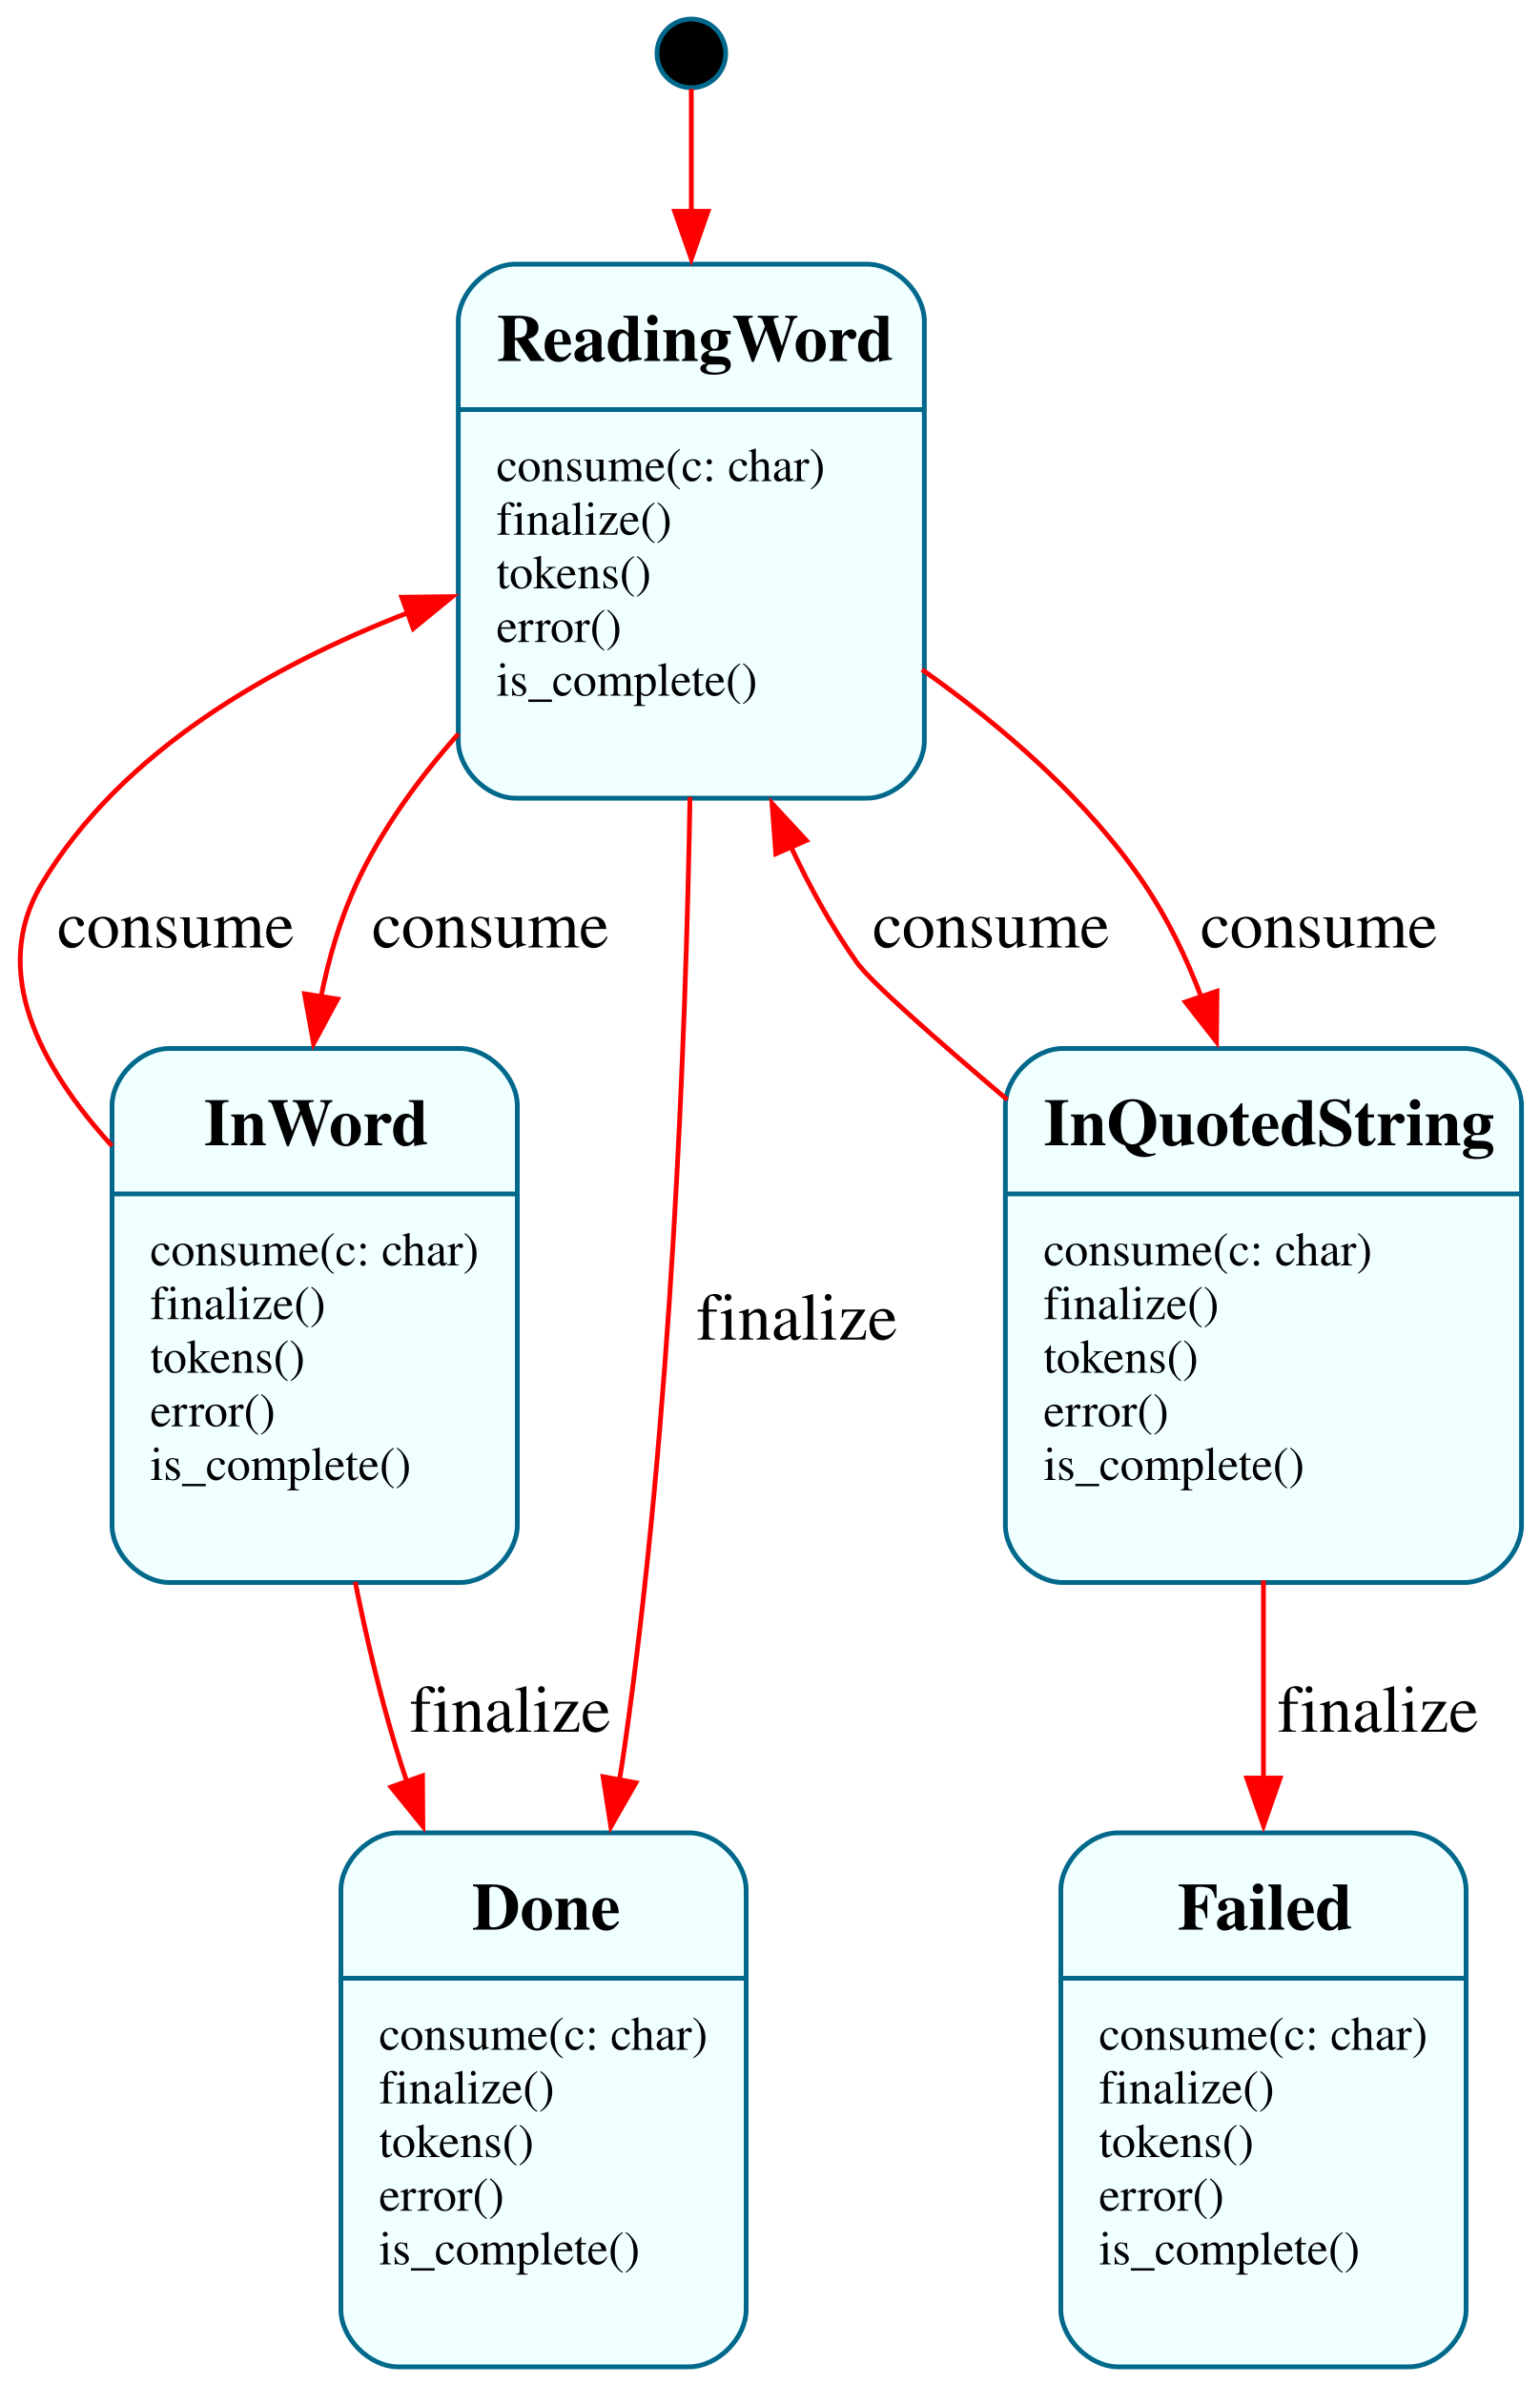
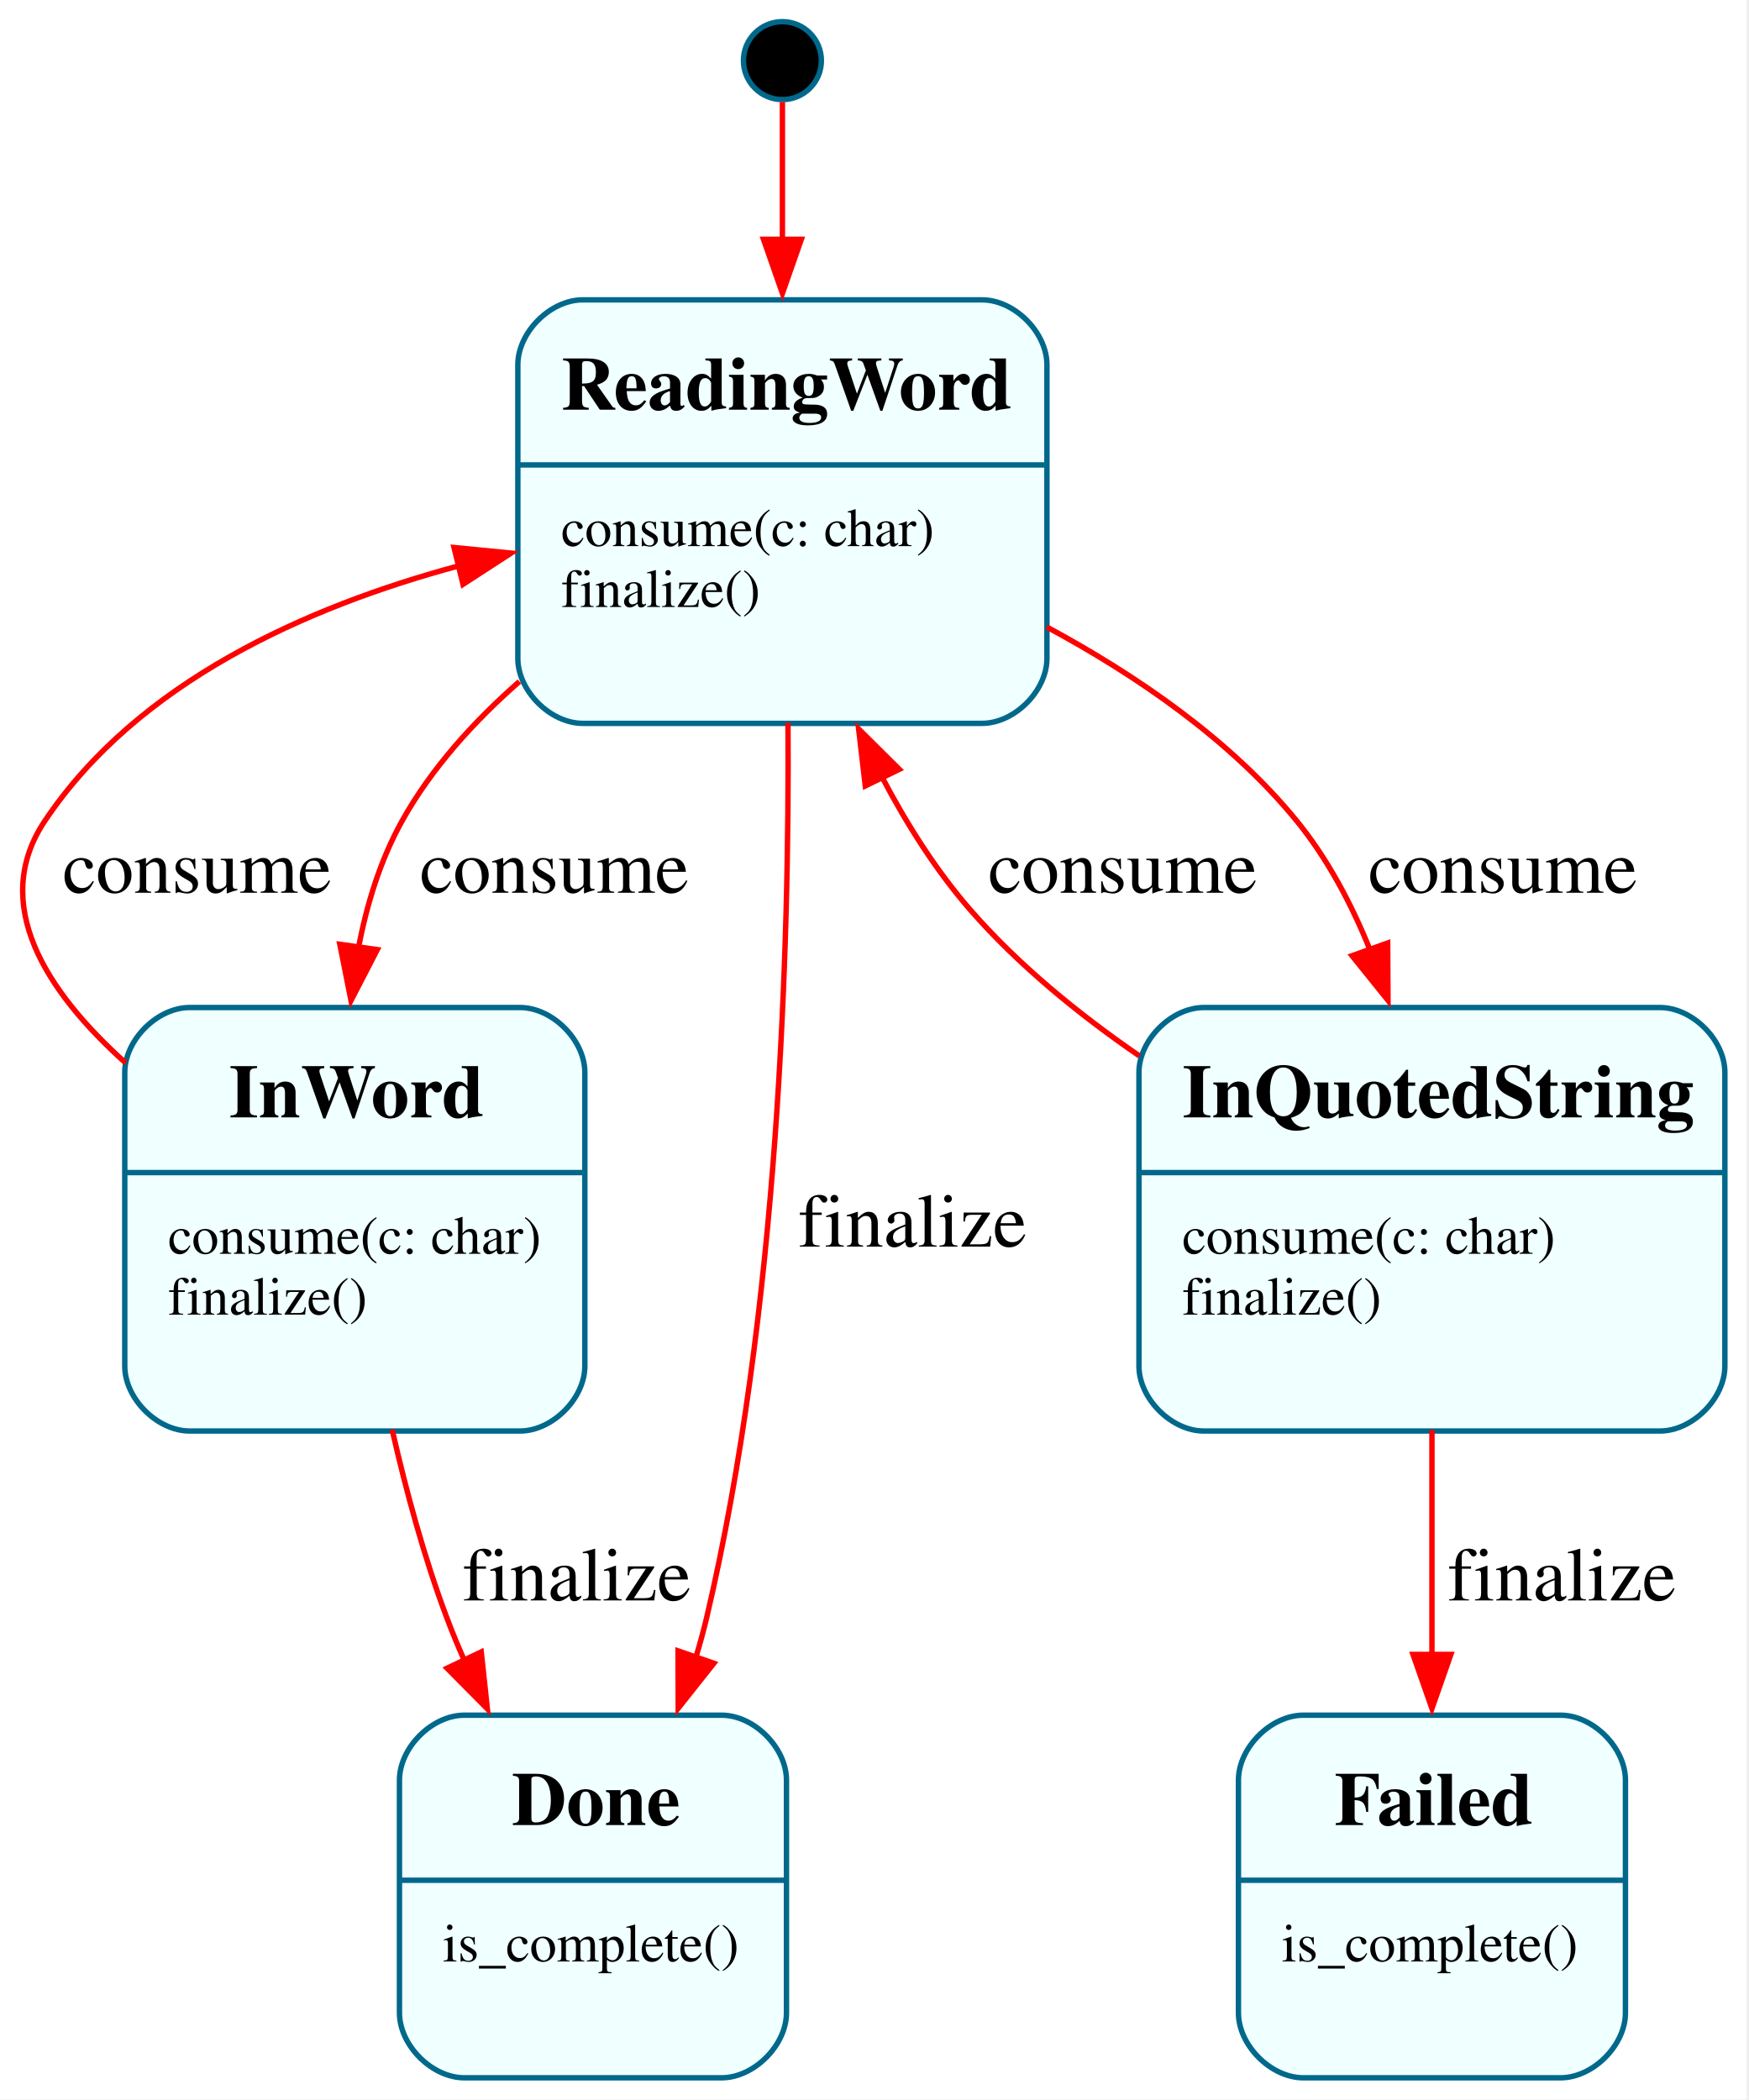
- <svg xmlns="http://www.w3.org/2000/svg" width="323pt" height="500pt" viewBox="0.00 0.00 323.00 500.00">
-   <g id="graph0" class="graph" transform="scale(1 1) rotate(0) translate(4 496.4)">
-     <polygon fill="white" stroke="none" points="-4,4 -4,-496.4 319.12,-496.4 319.12,4 -4,4" />
+ <svg xmlns="http://www.w3.org/2000/svg" width="323pt" height="388pt" viewBox="0.00 0.00 323.00 388.00">
+   <g id="graph0" class="graph" transform="scale(1 1) rotate(0) translate(4 383.9)">
+     <polygon fill="white" stroke="none" points="-4,4 -4,-383.9 318.67,-383.9 318.67,4 -4,4" />
    <g id="node1" class="node">
-       <ellipse fill="black" stroke="#00688b" cx="141" cy="-485.2" rx="7.2" ry="7.2" />
+       <ellipse fill="black" stroke="#00688b" cx="140.55" cy="-372.7" rx="7.2" ry="7.2" />
    </g>
    <g id="node2" class="node">
-       <path fill="azure" stroke="none" d="M177.87,-441C177.87,-441 104.12,-441 104.12,-441 98.12,-441 92.12,-435 92.12,-429 92.12,-429 92.12,-341 92.12,-341 92.12,-335 98.12,-329 104.12,-329 104.12,-329 177.87,-329 177.87,-329 183.87,-329 189.87,-335 189.87,-341 189.87,-341 189.87,-429 189.87,-429 189.87,-435 183.87,-441 177.87,-441" />
-       <text xml:space="preserve" text-anchor="start" x="100.12" y="-420.7" font-family="Times,serif" font-weight="bold" font-size="14.00">ReadingWord</text>
-       <text xml:space="preserve" text-anchor="start" x="100.12" y="-395.5" font-family="Times,serif" font-size="10.00">consume(c: char)</text>
-       <text xml:space="preserve" text-anchor="start" x="100.12" y="-384.25" font-family="Times,serif" font-size="10.00">finalize()</text>
-       <text xml:space="preserve" text-anchor="start" x="100.12" y="-373" font-family="Times,serif" font-size="10.00">tokens()</text>
-       <text xml:space="preserve" text-anchor="start" x="100.12" y="-361.75" font-family="Times,serif" font-size="10.00">error()</text>
-       <text xml:space="preserve" text-anchor="start" x="100.12" y="-350.5" font-family="Times,serif" font-size="10.00">is_complete()</text>
-       <text xml:space="preserve" text-anchor="start" x="121.12" y="-339.25" font-family="Times,serif" font-size="10.00">            </text>
-       <polygon fill="#00688b" stroke="#00688b" points="92.12,-410.5 92.12,-410.5 189.87,-410.5 189.87,-410.5 92.12,-410.5" />
-       <path fill="none" stroke="#00688b" d="M104.12,-329C104.12,-329 177.87,-329 177.87,-329 183.87,-329 189.87,-335 189.87,-341 189.87,-341 189.87,-429 189.87,-429 189.87,-435 183.87,-441 177.87,-441 177.87,-441 104.12,-441 104.12,-441 98.12,-441 92.12,-435 92.12,-429 92.12,-429 92.12,-341 92.12,-341 92.12,-335 98.12,-329 104.12,-329" />
+       <path fill="azure" stroke="none" d="M177.42,-328.5C177.42,-328.5 103.67,-328.5 103.67,-328.5 97.67,-328.5 91.67,-322.5 91.67,-316.5 91.67,-316.5 91.67,-262.25 91.67,-262.25 91.67,-256.25 97.67,-250.25 103.67,-250.25 103.67,-250.25 177.42,-250.25 177.42,-250.25 183.42,-250.25 189.42,-256.25 189.42,-262.25 189.42,-262.25 189.42,-316.5 189.42,-316.5 189.42,-322.5 183.42,-328.5 177.42,-328.5" />
+       <text xml:space="preserve" text-anchor="start" x="99.67" y="-308.2" font-family="Times,serif" font-weight="bold" font-size="14.00">ReadingWord</text>
+       <text xml:space="preserve" text-anchor="start" x="99.67" y="-283" font-family="Times,serif" font-size="10.00">consume(c: char)</text>
+       <text xml:space="preserve" text-anchor="start" x="99.67" y="-271.75" font-family="Times,serif" font-size="10.00">finalize()</text>
+       <text xml:space="preserve" text-anchor="start" x="120.67" y="-260.5" font-family="Times,serif" font-size="10.00">            </text>
+       <polygon fill="#00688b" stroke="#00688b" points="91.67,-298 91.67,-298 189.42,-298 189.42,-298 91.67,-298" />
+       <path fill="none" stroke="#00688b" d="M103.67,-250.25C103.67,-250.25 177.42,-250.25 177.42,-250.25 183.42,-250.25 189.42,-256.25 189.42,-262.25 189.42,-262.25 189.42,-316.5 189.42,-316.5 189.42,-322.5 183.42,-328.5 177.42,-328.5 177.42,-328.5 103.67,-328.5 103.67,-328.5 97.67,-328.5 91.67,-322.5 91.67,-316.5 91.67,-316.5 91.67,-262.25 91.67,-262.25 91.67,-256.25 97.67,-250.25 103.67,-250.25" />
    </g>
    <g id="edge1" class="edge">
-       <path fill="none" stroke="red" d="M141,-477.76C141,-471.87 141,-462.48 141,-451.92" />
-       <polygon fill="red" stroke="red" points="144.5,-452.09 141,-442.09 137.5,-452.09 144.5,-452.09" />
+       <path fill="none" stroke="red" d="M140.55,-365.04C140.55,-359.03 140.55,-349.57 140.55,-339.38" />
+       <polygon fill="red" stroke="red" points="144.05,-339.69 140.55,-329.69 137.05,-339.69 144.05,-339.69" />
    </g>
    <g id="node3" class="node">
-       <path fill="azure" stroke="none" d="M92.5,-276.5C92.5,-276.5 31.5,-276.5 31.5,-276.5 25.5,-276.5 19.5,-270.5 19.5,-264.5 19.5,-264.5 19.5,-176.5 19.5,-176.5 19.5,-170.5 25.5,-164.5 31.5,-164.5 31.5,-164.5 92.5,-164.5 92.5,-164.5 98.5,-164.5 104.5,-170.5 104.5,-176.5 104.5,-176.5 104.5,-264.5 104.5,-264.5 104.5,-270.5 98.5,-276.5 92.5,-276.5" />
-       <text xml:space="preserve" text-anchor="start" x="38.75" y="-256.2" font-family="Times,serif" font-weight="bold" font-size="14.00">InWord</text>
-       <text xml:space="preserve" text-anchor="start" x="27.5" y="-231" font-family="Times,serif" font-size="10.00">consume(c: char)</text>
-       <text xml:space="preserve" text-anchor="start" x="27.5" y="-219.75" font-family="Times,serif" font-size="10.00">finalize()</text>
-       <text xml:space="preserve" text-anchor="start" x="27.5" y="-208.5" font-family="Times,serif" font-size="10.00">tokens()</text>
-       <text xml:space="preserve" text-anchor="start" x="27.5" y="-197.25" font-family="Times,serif" font-size="10.00">error()</text>
-       <text xml:space="preserve" text-anchor="start" x="27.5" y="-186" font-family="Times,serif" font-size="10.00">is_complete()</text>
-       <text xml:space="preserve" text-anchor="start" x="48.5" y="-174.75" font-family="Times,serif" font-size="10.00">            </text>
-       <polygon fill="#00688b" stroke="#00688b" points="19.5,-246 19.5,-246 104.5,-246 104.5,-246 19.5,-246" />
-       <path fill="none" stroke="#00688b" d="M31.5,-164.5C31.5,-164.5 92.5,-164.5 92.5,-164.5 98.5,-164.5 104.5,-170.5 104.5,-176.5 104.5,-176.5 104.5,-264.5 104.5,-264.5 104.5,-270.5 98.5,-276.5 92.5,-276.5 92.5,-276.5 31.5,-276.5 31.5,-276.5 25.5,-276.5 19.5,-270.5 19.5,-264.5 19.5,-264.5 19.5,-176.5 19.5,-176.5 19.5,-170.5 25.5,-164.5 31.5,-164.5" />
+       <path fill="azure" stroke="none" d="M92.05,-197.75C92.05,-197.75 31.05,-197.75 31.05,-197.75 25.05,-197.75 19.05,-191.75 19.05,-185.75 19.05,-185.75 19.05,-131.5 19.05,-131.5 19.05,-125.5 25.05,-119.5 31.05,-119.5 31.05,-119.5 92.05,-119.5 92.05,-119.5 98.05,-119.5 104.05,-125.5 104.05,-131.5 104.05,-131.5 104.05,-185.75 104.05,-185.75 104.05,-191.75 98.05,-197.75 92.05,-197.75" />
+       <text xml:space="preserve" text-anchor="start" x="38.3" y="-177.45" font-family="Times,serif" font-weight="bold" font-size="14.00">InWord</text>
+       <text xml:space="preserve" text-anchor="start" x="27.05" y="-152.25" font-family="Times,serif" font-size="10.00">consume(c: char)</text>
+       <text xml:space="preserve" text-anchor="start" x="27.05" y="-141" font-family="Times,serif" font-size="10.00">finalize()</text>
+       <text xml:space="preserve" text-anchor="start" x="48.05" y="-129.75" font-family="Times,serif" font-size="10.00">            </text>
+       <polygon fill="#00688b" stroke="#00688b" points="19.05,-167.25 19.05,-167.25 104.05,-167.25 104.05,-167.25 19.05,-167.25" />
+       <path fill="none" stroke="#00688b" d="M31.05,-119.5C31.05,-119.5 92.05,-119.5 92.05,-119.5 98.05,-119.5 104.05,-125.5 104.05,-131.5 104.05,-131.5 104.05,-185.75 104.05,-185.75 104.05,-191.75 98.05,-197.75 92.05,-197.75 92.05,-197.75 31.05,-197.75 31.05,-197.75 25.05,-197.75 19.05,-191.75 19.05,-185.75 19.05,-185.75 19.05,-131.5 19.05,-131.5 19.05,-125.5 25.05,-119.5 31.05,-119.5" />
    </g>
    <g id="edge3" class="edge">
-       <path fill="none" stroke="red" d="M92.15,-342.5C83.71,-333.01 75.98,-322.34 70.75,-311 67.34,-303.59 64.95,-295.48 63.32,-287.26" />
-       <polygon fill="red" stroke="red" points="66.8,-286.86 61.77,-277.53 59.88,-287.96 66.8,-286.86" />
-       <text xml:space="preserve" text-anchor="middle" x="98.87" y="-297.7" font-family="Times,serif" font-size="14.00"> consume </text>
+       <path fill="none" stroke="red" d="M91.96,-257.98C83.5,-250.56 75.69,-241.93 70.3,-232.25 66.3,-225.08 63.77,-216.9 62.21,-208.68" />
+       <polygon fill="red" stroke="red" points="65.71,-208.45 60.85,-199.04 58.78,-209.43 65.71,-208.45" />
+       <text xml:space="preserve" text-anchor="middle" x="98.42" y="-218.95" font-family="Times,serif" font-size="14.00"> consume </text>
    </g>
    <g id="node4" class="node">
-       <path fill="azure" stroke="none" d="M303.12,-276.5C303.12,-276.5 218.87,-276.5 218.87,-276.5 212.87,-276.5 206.87,-270.5 206.87,-264.5 206.87,-264.5 206.87,-176.5 206.87,-176.5 206.87,-170.5 212.87,-164.5 218.87,-164.5 218.87,-164.5 303.12,-164.5 303.12,-164.5 309.12,-164.5 315.12,-170.5 315.12,-176.5 315.12,-176.5 315.12,-264.5 315.12,-264.5 315.12,-270.5 309.12,-276.5 303.12,-276.5" />
-       <text xml:space="preserve" text-anchor="start" x="214.87" y="-256.2" font-family="Times,serif" font-weight="bold" font-size="14.00">InQuotedString</text>
-       <text xml:space="preserve" text-anchor="start" x="214.87" y="-231" font-family="Times,serif" font-size="10.00">consume(c: char)</text>
-       <text xml:space="preserve" text-anchor="start" x="214.87" y="-219.75" font-family="Times,serif" font-size="10.00">finalize()</text>
-       <text xml:space="preserve" text-anchor="start" x="214.87" y="-208.5" font-family="Times,serif" font-size="10.00">tokens()</text>
-       <text xml:space="preserve" text-anchor="start" x="214.87" y="-197.25" font-family="Times,serif" font-size="10.00">error()</text>
-       <text xml:space="preserve" text-anchor="start" x="214.87" y="-186" font-family="Times,serif" font-size="10.00">is_complete()</text>
-       <text xml:space="preserve" text-anchor="start" x="235.87" y="-174.75" font-family="Times,serif" font-size="10.00">            </text>
-       <polygon fill="#00688b" stroke="#00688b" points="206.87,-246 206.87,-246 315.12,-246 315.12,-246 206.87,-246" />
-       <path fill="none" stroke="#00688b" d="M218.87,-164.5C218.87,-164.5 303.12,-164.5 303.12,-164.5 309.12,-164.5 315.12,-170.5 315.12,-176.5 315.12,-176.5 315.12,-264.5 315.12,-264.5 315.12,-270.5 309.12,-276.5 303.12,-276.5 303.12,-276.5 218.87,-276.5 218.87,-276.5 212.87,-276.5 206.87,-270.5 206.87,-264.5 206.87,-264.5 206.87,-176.5 206.87,-176.5 206.87,-170.5 212.87,-164.5 218.87,-164.5" />
+       <path fill="azure" stroke="none" d="M302.67,-197.75C302.67,-197.75 218.42,-197.75 218.42,-197.75 212.42,-197.75 206.42,-191.75 206.42,-185.75 206.42,-185.75 206.42,-131.5 206.42,-131.5 206.42,-125.5 212.42,-119.5 218.42,-119.5 218.42,-119.5 302.67,-119.5 302.67,-119.5 308.67,-119.5 314.67,-125.5 314.67,-131.5 314.67,-131.5 314.67,-185.75 314.67,-185.75 314.67,-191.75 308.67,-197.75 302.67,-197.75" />
+       <text xml:space="preserve" text-anchor="start" x="214.42" y="-177.45" font-family="Times,serif" font-weight="bold" font-size="14.00">InQuotedString</text>
+       <text xml:space="preserve" text-anchor="start" x="214.42" y="-152.25" font-family="Times,serif" font-size="10.00">consume(c: char)</text>
+       <text xml:space="preserve" text-anchor="start" x="214.42" y="-141" font-family="Times,serif" font-size="10.00">finalize()</text>
+       <text xml:space="preserve" text-anchor="start" x="235.42" y="-129.75" font-family="Times,serif" font-size="10.00">            </text>
+       <polygon fill="#00688b" stroke="#00688b" points="206.42,-167.25 206.42,-167.25 314.67,-167.25 314.67,-167.25 206.42,-167.25" />
+       <path fill="none" stroke="#00688b" d="M218.42,-119.5C218.42,-119.5 302.67,-119.5 302.67,-119.5 308.67,-119.5 314.67,-125.5 314.67,-131.5 314.67,-131.5 314.67,-185.75 314.67,-185.75 314.67,-191.75 308.67,-197.75 302.67,-197.75 302.67,-197.75 218.42,-197.75 218.42,-197.75 212.42,-197.75 206.42,-191.75 206.42,-185.75 206.42,-185.75 206.42,-131.5 206.42,-131.5 206.42,-125.5 212.42,-119.5 218.42,-119.5" />
    </g>
    <g id="edge2" class="edge">
-       <path fill="none" stroke="red" d="M189.39,-355.97C206.29,-344.04 224.01,-328.75 236,-311 240.89,-303.76 244.83,-295.58 248,-287.18" />
-       <polygon fill="red" stroke="red" points="251.25,-288.51 251.14,-277.91 244.61,-286.26 251.25,-288.51" />
-       <text xml:space="preserve" text-anchor="middle" x="272.64" y="-297.7" font-family="Times,serif" font-size="14.00"> consume </text>
+       <path fill="none" stroke="red" d="M189.4,-268.05C205.95,-259.14 223.32,-247.24 235.55,-232.25 241.24,-225.28 245.66,-216.93 249.1,-208.42" />
+       <polygon fill="red" stroke="red" points="252.37,-209.67 252.43,-199.07 245.78,-207.32 252.37,-209.67" />
+       <text xml:space="preserve" text-anchor="middle" x="273.65" y="-218.95" font-family="Times,serif" font-size="14.00"> consume </text>
    </g>
    <g id="node5" class="node">
-       <path fill="azure" stroke="none" d="M140.5,-112C140.5,-112 79.5,-112 79.5,-112 73.5,-112 67.5,-106 67.5,-100 67.5,-100 67.5,-12 67.5,-12 67.5,-6 73.5,0 79.5,0 79.5,0 140.5,0 140.5,0 146.5,0 152.5,-6 152.5,-12 152.5,-12 152.5,-100 152.5,-100 152.5,-106 146.5,-112 140.5,-112" />
-       <text xml:space="preserve" text-anchor="start" x="95" y="-91.7" font-family="Times,serif" font-weight="bold" font-size="14.00">Done</text>
-       <text xml:space="preserve" text-anchor="start" x="75.5" y="-66.5" font-family="Times,serif" font-size="10.00">consume(c: char)</text>
-       <text xml:space="preserve" text-anchor="start" x="75.5" y="-55.25" font-family="Times,serif" font-size="10.00">finalize()</text>
-       <text xml:space="preserve" text-anchor="start" x="75.5" y="-44" font-family="Times,serif" font-size="10.00">tokens()</text>
-       <text xml:space="preserve" text-anchor="start" x="75.5" y="-32.75" font-family="Times,serif" font-size="10.00">error()</text>
-       <text xml:space="preserve" text-anchor="start" x="75.5" y="-21.5" font-family="Times,serif" font-size="10.00">is_complete()</text>
-       <text xml:space="preserve" text-anchor="start" x="96.5" y="-10.25" font-family="Times,serif" font-size="10.00">            </text>
-       <polygon fill="#00688b" stroke="#00688b" points="67.5,-81.5 67.5,-81.5 152.5,-81.5 152.5,-81.5 67.5,-81.5" />
-       <path fill="none" stroke="#00688b" d="M79.5,0C79.5,0 140.5,0 140.5,0 146.5,0 152.5,-6 152.5,-12 152.5,-12 152.5,-100 152.5,-100 152.5,-106 146.5,-112 140.5,-112 140.5,-112 79.5,-112 79.5,-112 73.5,-112 67.5,-106 67.5,-100 67.5,-100 67.5,-12 67.5,-12 67.5,-6 73.5,0 79.5,0" />
+       <path fill="azure" stroke="none" d="M129.3,-67C129.3,-67 81.8,-67 81.8,-67 75.8,-67 69.8,-61 69.8,-55 69.8,-55 69.8,-12 69.8,-12 69.8,-6 75.8,0 81.8,0 81.8,0 129.3,0 129.3,0 135.3,0 141.3,-6 141.3,-12 141.3,-12 141.3,-55 141.3,-55 141.3,-61 135.3,-67 129.3,-67" />
+       <text xml:space="preserve" text-anchor="start" x="90.55" y="-46.7" font-family="Times,serif" font-weight="bold" font-size="14.00">Done</text>
+       <text xml:space="preserve" text-anchor="start" x="77.8" y="-21.5" font-family="Times,serif" font-size="10.00">is_complete()</text>
+       <text xml:space="preserve" text-anchor="start" x="92.05" y="-10.25" font-family="Times,serif" font-size="10.00">            </text>
+       <polygon fill="#00688b" stroke="#00688b" points="69.8,-36.5 69.8,-36.5 141.3,-36.5 141.3,-36.5 69.8,-36.5" />
+       <path fill="none" stroke="#00688b" d="M81.8,0C81.8,0 129.3,0 129.3,0 135.3,0 141.3,-6 141.3,-12 141.3,-12 141.3,-55 141.3,-55 141.3,-61 135.3,-67 129.3,-67 129.3,-67 81.8,-67 81.8,-67 75.8,-67 69.8,-61 69.8,-55 69.8,-55 69.8,-12 69.8,-12 69.8,-6 75.8,0 81.8,0" />
    </g>
    <g id="edge4" class="edge">
-       <path fill="none" stroke="red" d="M140.72,-329.23C139.81,-277.6 136.75,-198.2 127,-130 126.67,-127.69 126.3,-125.34 125.9,-122.97" />
-       <polygon fill="red" stroke="red" points="129.37,-122.5 124.12,-113.3 122.49,-123.77 129.37,-122.5" />
-       <text xml:space="preserve" text-anchor="middle" x="163.14" y="-215.45" font-family="Times,serif" font-size="14.00"> finalize </text>
+       <path fill="none" stroke="red" d="M141.58,-250.34C141.86,-209.07 139.86,-141.5 126.55,-85 125.97,-82.56 125.29,-80.09 124.54,-77.61" />
+       <polygon fill="red" stroke="red" points="127.89,-76.59 121.3,-68.28 121.27,-78.88 127.89,-76.59" />
+       <text xml:space="preserve" text-anchor="middle" x="164.59" y="-153.57" font-family="Times,serif" font-size="14.00"> finalize </text>
    </g>
    <g id="edge5" class="edge">
-       <path fill="none" stroke="red" d="M19.5,-256.05C4.48,-272.54 -6.24,-292.64 4.75,-311 21.5,-338.97 53.03,-356.83 81.55,-367.88" />
-       <polygon fill="red" stroke="red" points="80.27,-371.14 90.87,-371.27 82.67,-364.57 80.27,-371.14" />
-       <text xml:space="preserve" text-anchor="middle" x="32.87" y="-297.7" font-family="Times,serif" font-size="14.00"> consume </text>
+       <path fill="none" stroke="red" d="M19.23,-187.49C4.53,-200.69 -5.98,-216.91 4.3,-232.25 21.45,-257.87 52.64,-271.8 80.86,-279.38" />
+       <polygon fill="red" stroke="red" points="79.88,-282.74 90.43,-281.71 81.54,-275.94 79.88,-282.74" />
+       <text xml:space="preserve" text-anchor="middle" x="32.42" y="-218.95" font-family="Times,serif" font-size="14.00"> consume </text>
    </g>
    <g id="edge6" class="edge">
-       <path fill="none" stroke="red" d="M70.5,-164.62C72.82,-153.07 75.65,-141.05 79,-130 79.73,-127.59 80.51,-125.15 81.34,-122.71" />
-       <polygon fill="red" stroke="red" points="84.61,-123.96 84.69,-113.37 78.02,-121.6 84.61,-123.96" />
-       <text xml:space="preserve" text-anchor="middle" x="103" y="-133.2" font-family="Times,serif" font-size="14.00"> finalize </text>
+       <path fill="none" stroke="red" d="M68.45,-119.75C71.04,-108.39 74.39,-96.03 78.55,-85 79.54,-82.35 80.65,-79.67 81.84,-77" />
+       <polygon fill="red" stroke="red" points="84.91,-78.69 86.04,-68.16 78.59,-75.68 84.91,-78.69" />
+       <text xml:space="preserve" text-anchor="middle" x="102.55" y="-88.2" font-family="Times,serif" font-size="14.00"> finalize </text>
    </g>
    <g id="edge7" class="edge">
-       <path fill="none" stroke="red" d="M207.28,-265.75C191.92,-278.76 178.54,-290.57 175.75,-294.5 170.47,-301.94 165.87,-310.3 161.88,-318.83" />
-       <polygon fill="red" stroke="red" points="158.72,-317.33 157.93,-327.89 165.13,-320.12 158.72,-317.33" />
-       <text xml:space="preserve" text-anchor="middle" x="203.87" y="-297.7" font-family="Times,serif" font-size="14.00"> consume </text>
+       <path fill="none" stroke="red" d="M206.51,-188.8C195.26,-196.53 184.15,-205.6 175.3,-215.75 168.96,-223.02 163.51,-231.64 158.93,-240.37" />
+       <polygon fill="red" stroke="red" points="155.86,-238.69 154.63,-249.22 162.15,-241.76 155.86,-238.69" />
+       <text xml:space="preserve" text-anchor="middle" x="203.42" y="-218.95" font-family="Times,serif" font-size="14.00"> consume </text>
    </g>
    <g id="node6" class="node">
-       <path fill="azure" stroke="none" d="M291.5,-112C291.5,-112 230.5,-112 230.5,-112 224.5,-112 218.5,-106 218.5,-100 218.5,-100 218.5,-12 218.5,-12 218.5,-6 224.5,0 230.5,0 230.5,0 291.5,0 291.5,0 297.5,0 303.5,-6 303.5,-12 303.5,-12 303.5,-100 303.5,-100 303.5,-106 297.5,-112 291.5,-112" />
-       <text xml:space="preserve" text-anchor="start" x="243" y="-91.7" font-family="Times,serif" font-weight="bold" font-size="14.00">Failed</text>
-       <text xml:space="preserve" text-anchor="start" x="226.5" y="-66.5" font-family="Times,serif" font-size="10.00">consume(c: char)</text>
-       <text xml:space="preserve" text-anchor="start" x="226.5" y="-55.25" font-family="Times,serif" font-size="10.00">finalize()</text>
-       <text xml:space="preserve" text-anchor="start" x="226.5" y="-44" font-family="Times,serif" font-size="10.00">tokens()</text>
-       <text xml:space="preserve" text-anchor="start" x="226.5" y="-32.75" font-family="Times,serif" font-size="10.00">error()</text>
-       <text xml:space="preserve" text-anchor="start" x="226.5" y="-21.5" font-family="Times,serif" font-size="10.00">is_complete()</text>
-       <text xml:space="preserve" text-anchor="start" x="247.5" y="-10.25" font-family="Times,serif" font-size="10.00">            </text>
-       <polygon fill="#00688b" stroke="#00688b" points="218.5,-81.5 218.5,-81.5 303.5,-81.5 303.5,-81.5 218.5,-81.5" />
-       <path fill="none" stroke="#00688b" d="M230.5,0C230.5,0 291.5,0 291.5,0 297.5,0 303.5,-6 303.5,-12 303.5,-12 303.5,-100 303.5,-100 303.5,-106 297.5,-112 291.5,-112 291.5,-112 230.5,-112 230.5,-112 224.5,-112 218.5,-106 218.5,-100 218.5,-100 218.5,-12 218.5,-12 218.5,-6 224.5,0 230.5,0" />
+       <path fill="azure" stroke="none" d="M284.3,-67C284.3,-67 236.8,-67 236.8,-67 230.8,-67 224.8,-61 224.8,-55 224.8,-55 224.8,-12 224.8,-12 224.8,-6 230.8,0 236.8,0 236.8,0 284.3,0 284.3,0 290.3,0 296.3,-6 296.3,-12 296.3,-12 296.3,-55 296.3,-55 296.3,-61 290.3,-67 284.3,-67" />
+       <text xml:space="preserve" text-anchor="start" x="242.55" y="-46.7" font-family="Times,serif" font-weight="bold" font-size="14.00">Failed</text>
+       <text xml:space="preserve" text-anchor="start" x="232.8" y="-21.5" font-family="Times,serif" font-size="10.00">is_complete()</text>
+       <text xml:space="preserve" text-anchor="start" x="247.05" y="-10.25" font-family="Times,serif" font-size="10.00">            </text>
+       <polygon fill="#00688b" stroke="#00688b" points="224.8,-36.5 224.8,-36.5 296.3,-36.5 296.3,-36.5 224.8,-36.5" />
+       <path fill="none" stroke="#00688b" d="M236.8,0C236.8,0 284.3,0 284.3,0 290.3,0 296.3,-6 296.3,-12 296.3,-12 296.3,-55 296.3,-55 296.3,-61 290.3,-67 284.3,-67 284.3,-67 236.8,-67 236.8,-67 230.8,-67 224.8,-61 224.8,-55 224.8,-55 224.8,-12 224.8,-12 224.8,-6 230.8,0 236.8,0" />
    </g>
    <g id="edge8" class="edge">
-       <path fill="none" stroke="red" d="M261,-164.94C261,-151.61 261,-137.21 261,-123.4" />
-       <polygon fill="red" stroke="red" points="264.5,-123.49 261,-113.49 257.5,-123.49 264.5,-123.49" />
-       <text xml:space="preserve" text-anchor="middle" x="285" y="-133.2" font-family="Times,serif" font-size="14.00"> finalize </text>
+       <path fill="none" stroke="red" d="M260.55,-119.68C260.55,-106.56 260.55,-91.76 260.55,-78.22" />
+       <polygon fill="red" stroke="red" points="264.05,-78.23 260.55,-68.23 257.05,-78.23 264.05,-78.23" />
+       <text xml:space="preserve" text-anchor="middle" x="284.55" y="-88.2" font-family="Times,serif" font-size="14.00"> finalize </text>
    </g>
  </g>
</svg>
